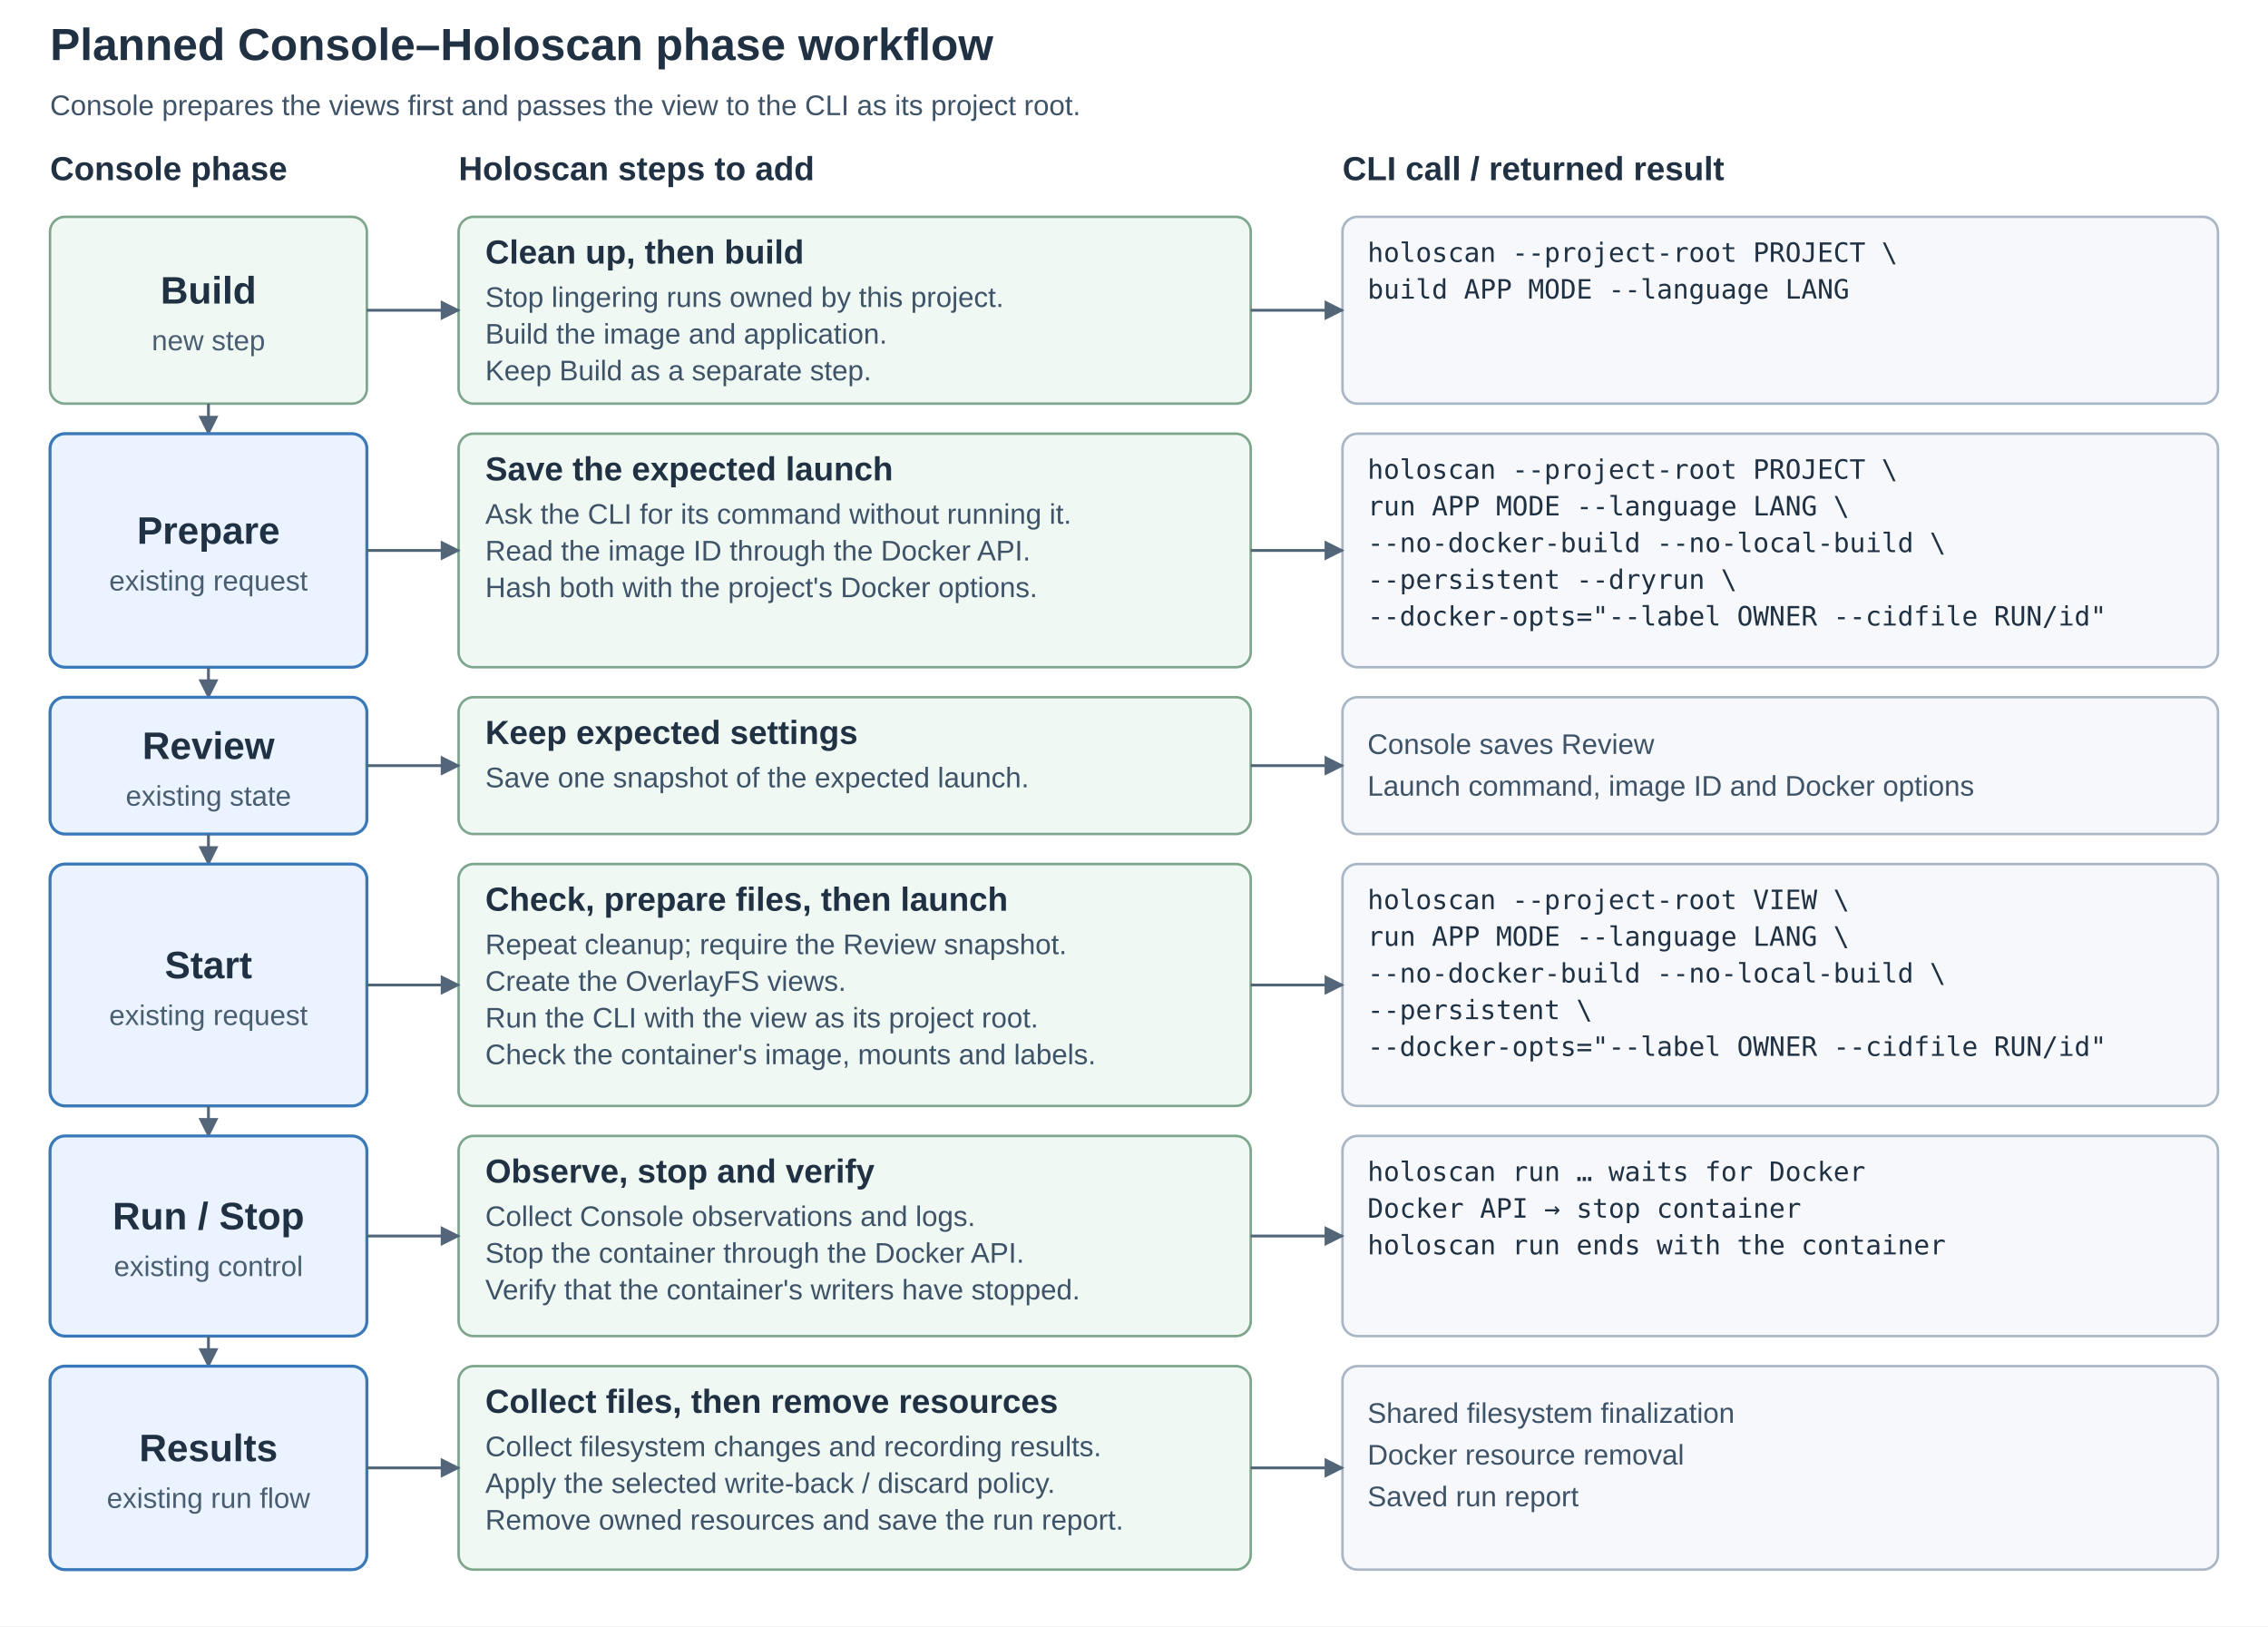
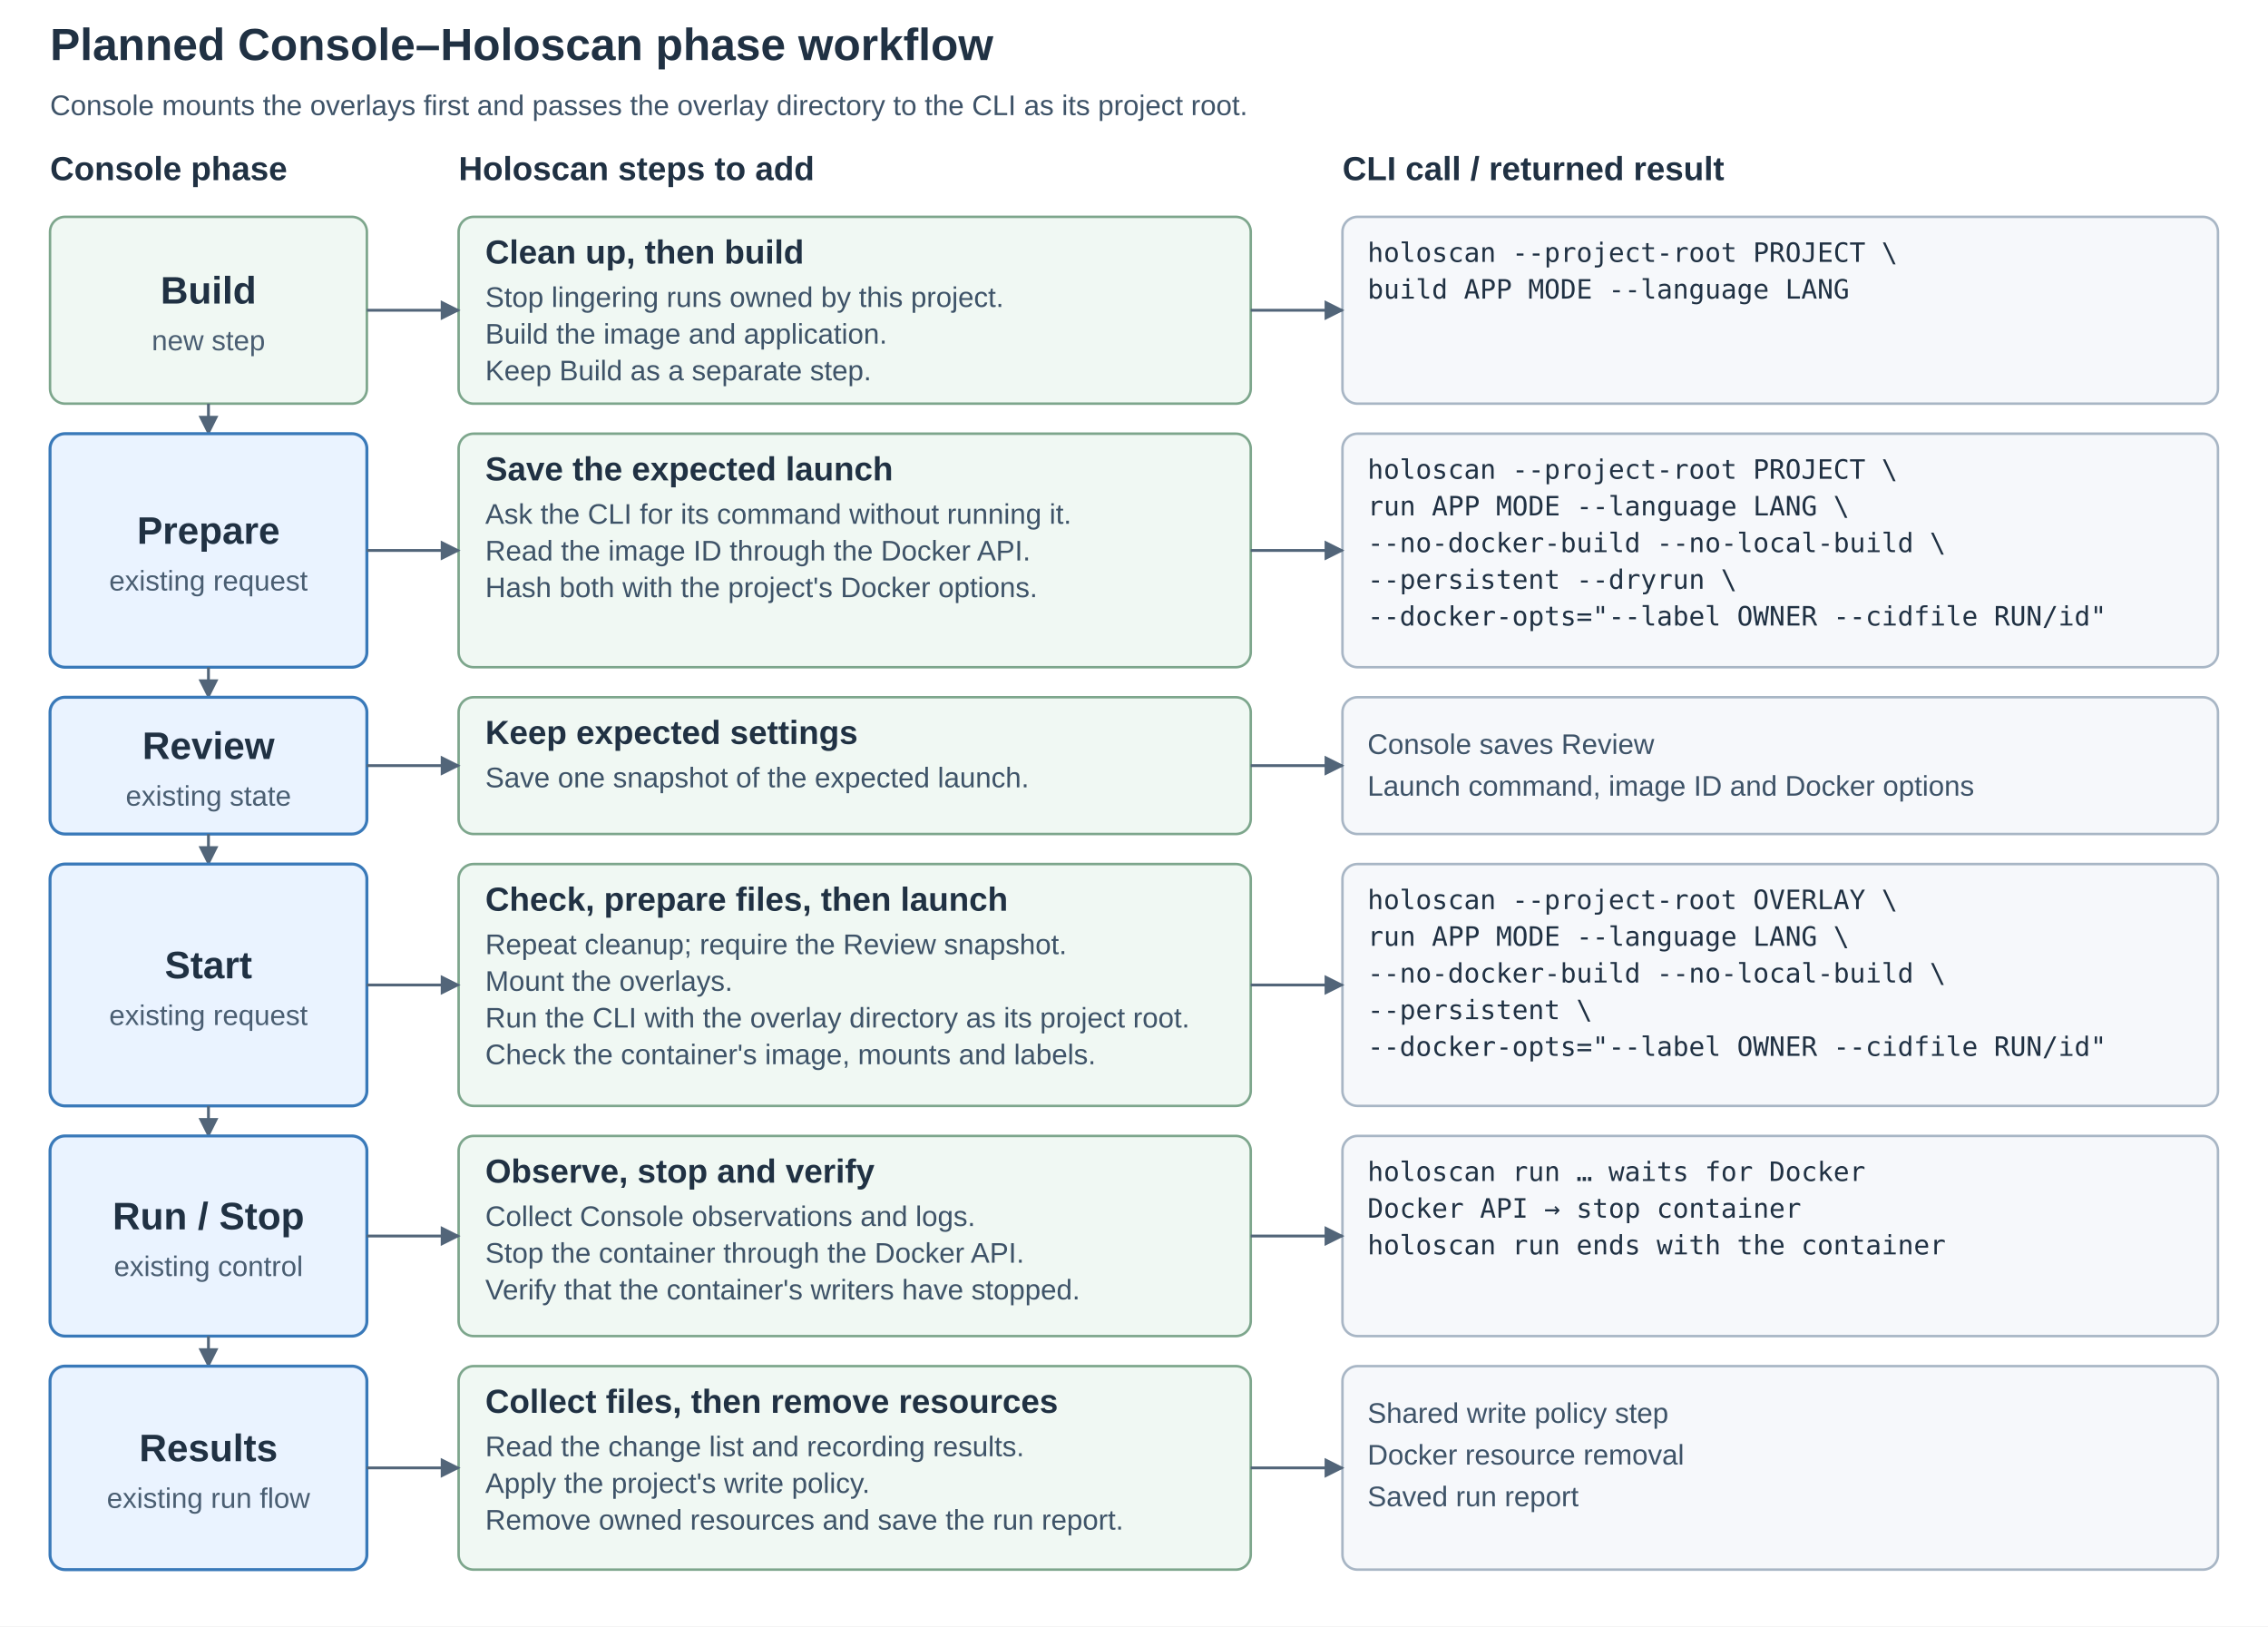
<svg xmlns="http://www.w3.org/2000/svg" width="1360" height="975" viewBox="0 0 1360 975" role="img" aria-labelledby="title desc">
  <defs>
    <marker id="arrow" viewBox="0 0 10 10" refX="9" refY="5" markerWidth="7" markerHeight="7" orient="auto">
      <path d="M0 0 L10 5 L0 10z" fill="#526579" />
    </marker>
    <style>text{font-family:Arial,Helvetica,sans-serif;fill:#203143}.heading{font-size:27px;font-weight:600}.column{font-size:20px;font-weight:600}.phaseName{font-size:23px;font-weight:600}.name{font-size:20px;font-weight:600}.detail{font-size:17px;fill:#3e5368}.small{font-size:17px;fill:#4a5e72}.code{font-family:DejaVu Sans Mono,Liberation Mono,monospace;font-size:16px;fill:#203143}.phase{fill:#eaf3ff;stroke:#3979b9;stroke-width:1.8}.newphase,.work{fill:#f0f8f3;stroke:#7da68c;stroke-width:1.5}.call{fill:#f6f8fb;stroke:#a8b6c5;stroke-width:1.5}.flow{fill:none;stroke:#526579;stroke-width:1.7;marker-end:url(#arrow)}</style>
  </defs>
  <rect width="1360" height="975" fill="white" />
  <text class="heading" x="30" y="36" text-anchor="start">Planned Console–Holoscan phase workflow</text>
-   <text class="detail" x="30" y="69" text-anchor="start">Console prepares the views first and passes the view to the CLI as its project root.</text>
+   <text class="detail" x="30" y="69" text-anchor="start">Console mounts the overlays first and passes the overlay directory to the CLI as its project root.</text>
  <text class="column" x="30" y="108" text-anchor="start">Console phase</text>
  <text class="column" x="275" y="108" text-anchor="start">Holoscan steps to add</text>
  <text class="column" x="805" y="108" text-anchor="start">CLI call / returned result</text>
  <rect class="newphase" x="30" y="130" width="190" height="112" rx="9" />
  <text class="phaseName" x="125" y="182" text-anchor="middle">Build</text>
  <text class="small" x="125" y="210" text-anchor="middle">new step</text>
  <rect class="work" x="275" y="130" width="475" height="112" rx="9" />
  <text class="name" x="291" y="158" text-anchor="start">Clean up, then build</text>
  <text class="detail" x="291" y="184" text-anchor="start">Stop lingering runs owned by this project.</text>
  <text class="detail" x="291" y="206" text-anchor="start">Build the image and application.</text>
  <text class="detail" x="291" y="228" text-anchor="start">Keep Build as a separate step.</text>
  <rect class="call" x="805" y="130" width="525" height="112" rx="9" />
  <text class="code" x="820" y="157" text-anchor="start">holoscan --project-root PROJECT \</text>
  <text class="code" x="820" y="179" text-anchor="start">  build APP MODE --language LANG</text>
  <path class="flow" d="M220 186 H275" />
  <path class="flow" d="M750 186 H805" />
  <path class="flow" d="M125 242 V260" />
  <rect class="phase" x="30" y="260" width="190" height="140" rx="9" />
  <text class="phaseName" x="125" y="326" text-anchor="middle">Prepare</text>
  <text class="small" x="125" y="354" text-anchor="middle">existing request</text>
  <rect class="work" x="275" y="260" width="475" height="140" rx="9" />
  <text class="name" x="291" y="288" text-anchor="start">Save the expected launch</text>
  <text class="detail" x="291" y="314" text-anchor="start">Ask the CLI for its command without running it.</text>
  <text class="detail" x="291" y="336" text-anchor="start">Read the image ID through the Docker API.</text>
  <text class="detail" x="291" y="358" text-anchor="start">Hash both with the project's Docker options.</text>
  <rect class="call" x="805" y="260" width="525" height="140" rx="9" />
  <text class="code" x="820" y="287" text-anchor="start">holoscan --project-root PROJECT \</text>
  <text class="code" x="820" y="309" text-anchor="start">  run APP MODE --language LANG \</text>
  <text class="code" x="820" y="331" text-anchor="start">  --no-docker-build --no-local-build \</text>
  <text class="code" x="820" y="353" text-anchor="start">  --persistent --dryrun \</text>
  <text class="code" x="820" y="375" text-anchor="start">  --docker-opts="--label OWNER --cidfile RUN/id"</text>
  <path class="flow" d="M220 330 H275" />
  <path class="flow" d="M750 330 H805" />
  <path class="flow" d="M125 400 V418" />
  <rect class="phase" x="30" y="418" width="190" height="82" rx="9" />
  <text class="phaseName" x="125" y="455" text-anchor="middle">Review</text>
  <text class="small" x="125" y="483" text-anchor="middle">existing state</text>
  <rect class="work" x="275" y="418" width="475" height="82" rx="9" />
  <text class="name" x="291" y="446" text-anchor="start">Keep expected settings</text>
  <text class="detail" x="291" y="472" text-anchor="start">Save one snapshot of the expected launch.</text>
  <rect class="call" x="805" y="418" width="525" height="82" rx="9" />
  <text class="detail" x="820" y="452" text-anchor="start">Console saves Review</text>
  <text class="detail" x="820" y="477" text-anchor="start">Launch command, image ID and Docker options</text>
  <path class="flow" d="M220 459 H275" />
  <path class="flow" d="M750 459 H805" />
  <path class="flow" d="M125 500 V518" />
  <rect class="phase" x="30" y="518" width="190" height="145" rx="9" />
  <text class="phaseName" x="125" y="586.5" text-anchor="middle">Start</text>
  <text class="small" x="125" y="614.5" text-anchor="middle">existing request</text>
  <rect class="work" x="275" y="518" width="475" height="145" rx="9" />
  <text class="name" x="291" y="546" text-anchor="start">Check, prepare files, then launch</text>
  <text class="detail" x="291" y="572" text-anchor="start">Repeat cleanup; require the Review snapshot.</text>
-   <text class="detail" x="291" y="594" text-anchor="start">Create the OverlayFS views.</text>
-   <text class="detail" x="291" y="616" text-anchor="start">Run the CLI with the view as its project root.</text>
+   <text class="detail" x="291" y="594" text-anchor="start">Mount the overlays.</text>
+   <text class="detail" x="291" y="616" text-anchor="start">Run the CLI with the overlay directory as its project root.</text>
  <text class="detail" x="291" y="638" text-anchor="start">Check the container's image, mounts and labels.</text>
  <rect class="call" x="805" y="518" width="525" height="145" rx="9" />
-   <text class="code" x="820" y="545" text-anchor="start">holoscan --project-root VIEW \</text>
+   <text class="code" x="820" y="545" text-anchor="start">holoscan --project-root OVERLAY \</text>
  <text class="code" x="820" y="567" text-anchor="start">  run APP MODE --language LANG \</text>
  <text class="code" x="820" y="589" text-anchor="start">  --no-docker-build --no-local-build \</text>
  <text class="code" x="820" y="611" text-anchor="start">  --persistent \</text>
  <text class="code" x="820" y="633" text-anchor="start">  --docker-opts="--label OWNER --cidfile RUN/id"</text>
  <path class="flow" d="M220 590.5 H275" />
  <path class="flow" d="M750 590.5 H805" />
  <path class="flow" d="M125 663 V681" />
  <rect class="phase" x="30" y="681" width="190" height="120" rx="9" />
  <text class="phaseName" x="125" y="737" text-anchor="middle">Run / Stop</text>
  <text class="small" x="125" y="765" text-anchor="middle">existing control</text>
  <rect class="work" x="275" y="681" width="475" height="120" rx="9" />
  <text class="name" x="291" y="709" text-anchor="start">Observe, stop and verify</text>
  <text class="detail" x="291" y="735" text-anchor="start">Collect Console observations and logs.</text>
  <text class="detail" x="291" y="757" text-anchor="start">Stop the container through the Docker API.</text>
  <text class="detail" x="291" y="779" text-anchor="start">Verify that the container's writers have stopped.</text>
  <rect class="call" x="805" y="681" width="525" height="120" rx="9" />
  <text class="code" x="820" y="708" text-anchor="start">holoscan run … waits for Docker</text>
  <text class="code" x="820" y="730" text-anchor="start">Docker API → stop container</text>
  <text class="code" x="820" y="752" text-anchor="start">holoscan run ends with the container</text>
  <path class="flow" d="M220 741 H275" />
  <path class="flow" d="M750 741 H805" />
  <path class="flow" d="M125 801 V819" />
  <rect class="phase" x="30" y="819" width="190" height="122" rx="9" />
  <text class="phaseName" x="125" y="876" text-anchor="middle">Results</text>
  <text class="small" x="125" y="904" text-anchor="middle">existing run flow</text>
  <rect class="work" x="275" y="819" width="475" height="122" rx="9" />
  <text class="name" x="291" y="847" text-anchor="start">Collect files, then remove resources</text>
-   <text class="detail" x="291" y="873" text-anchor="start">Collect filesystem changes and recording results.</text>
-   <text class="detail" x="291" y="895" text-anchor="start">Apply the selected write-back / discard policy.</text>
+   <text class="detail" x="291" y="873" text-anchor="start">Read the change list and recording results.</text>
+   <text class="detail" x="291" y="895" text-anchor="start">Apply the project's write policy.</text>
  <text class="detail" x="291" y="917" text-anchor="start">Remove owned resources and save the run report.</text>
  <rect class="call" x="805" y="819" width="525" height="122" rx="9" />
-   <text class="detail" x="820" y="853" text-anchor="start">Shared filesystem finalization</text>
+   <text class="detail" x="820" y="853" text-anchor="start">Shared write policy step</text>
  <text class="detail" x="820" y="878" text-anchor="start">Docker resource removal</text>
  <text class="detail" x="820" y="903" text-anchor="start">Saved run report</text>
  <path class="flow" d="M220 880 H275" />
  <path class="flow" d="M750 880 H805" />
</svg>
